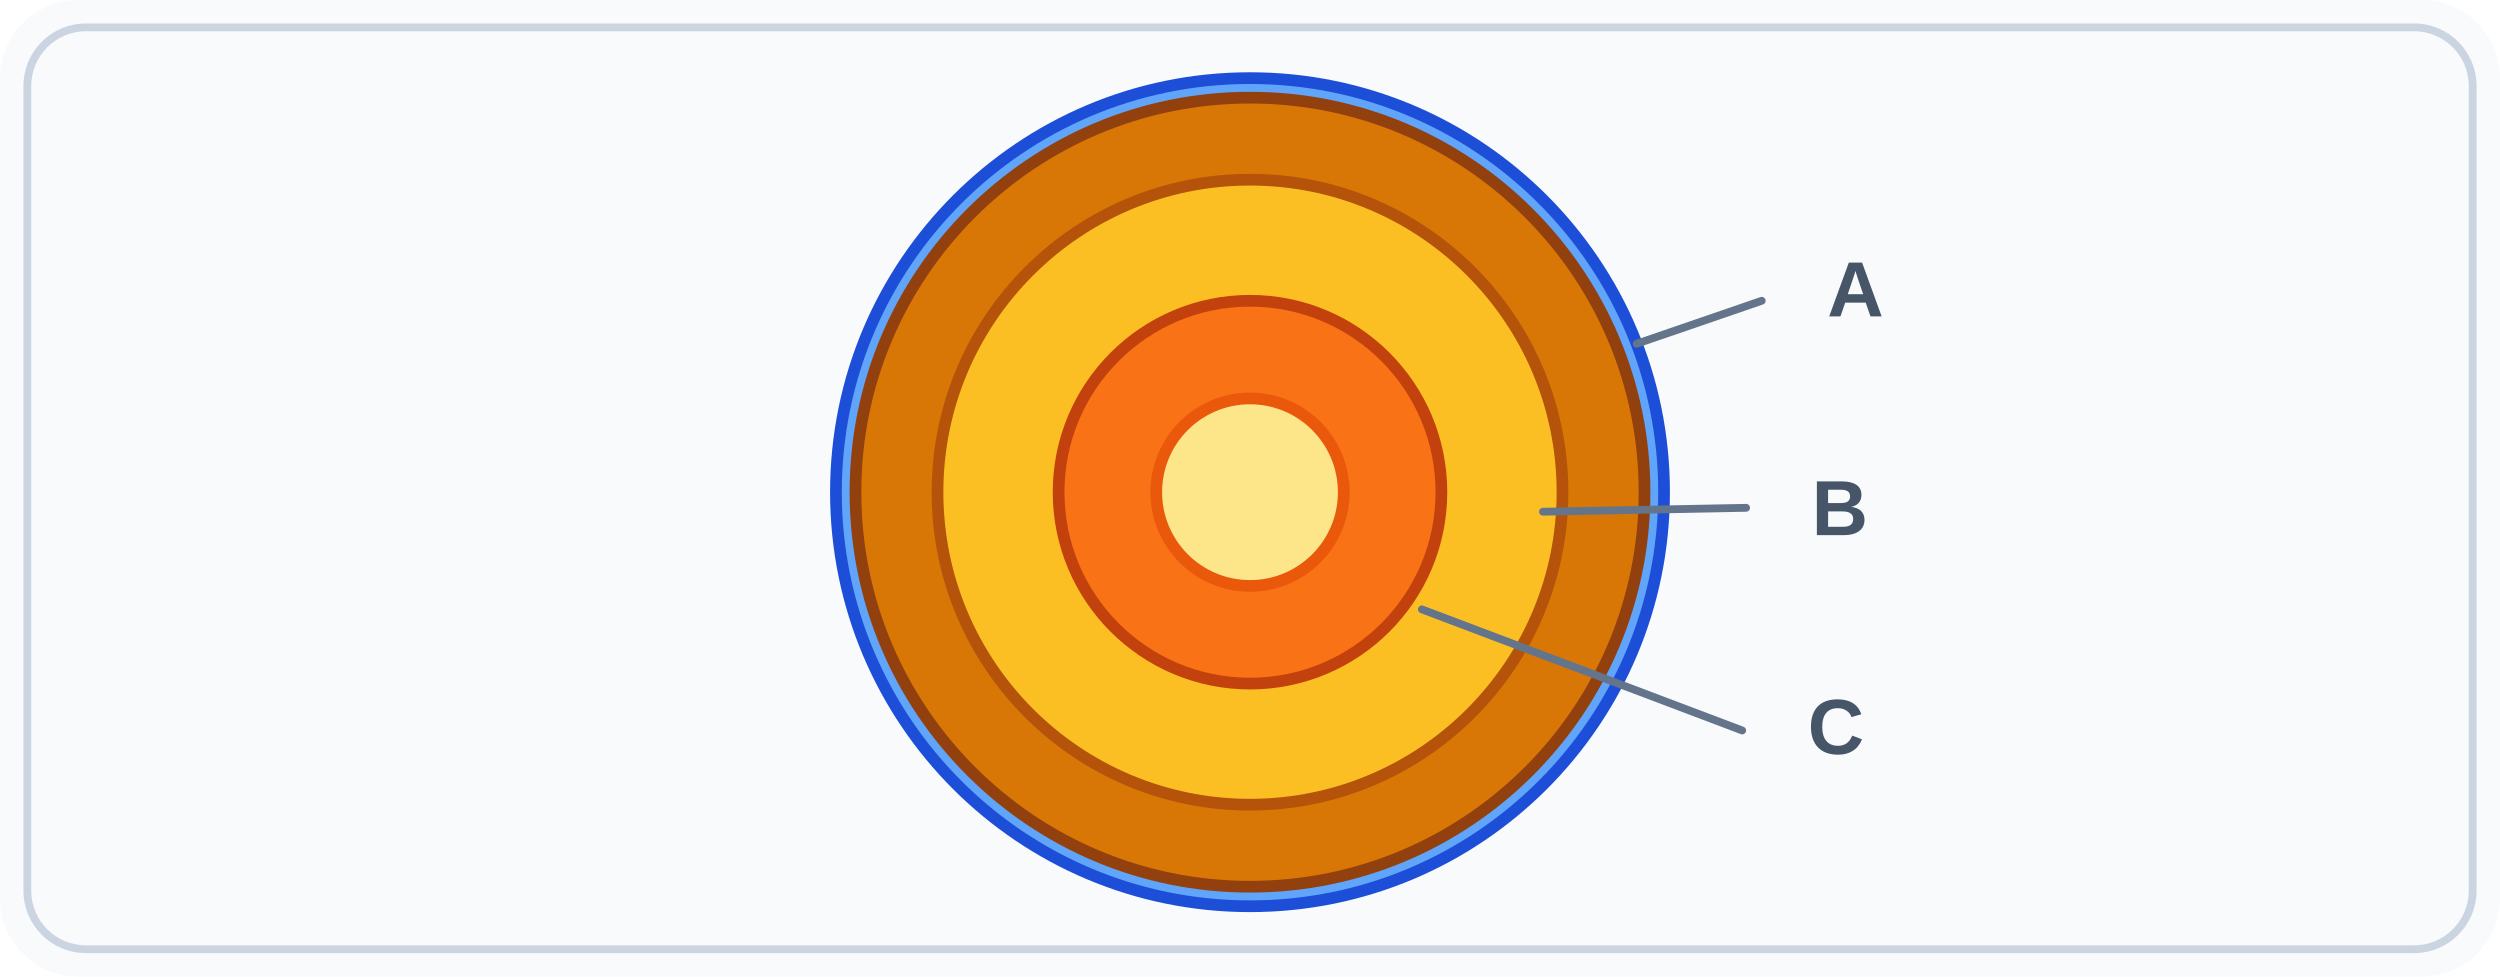
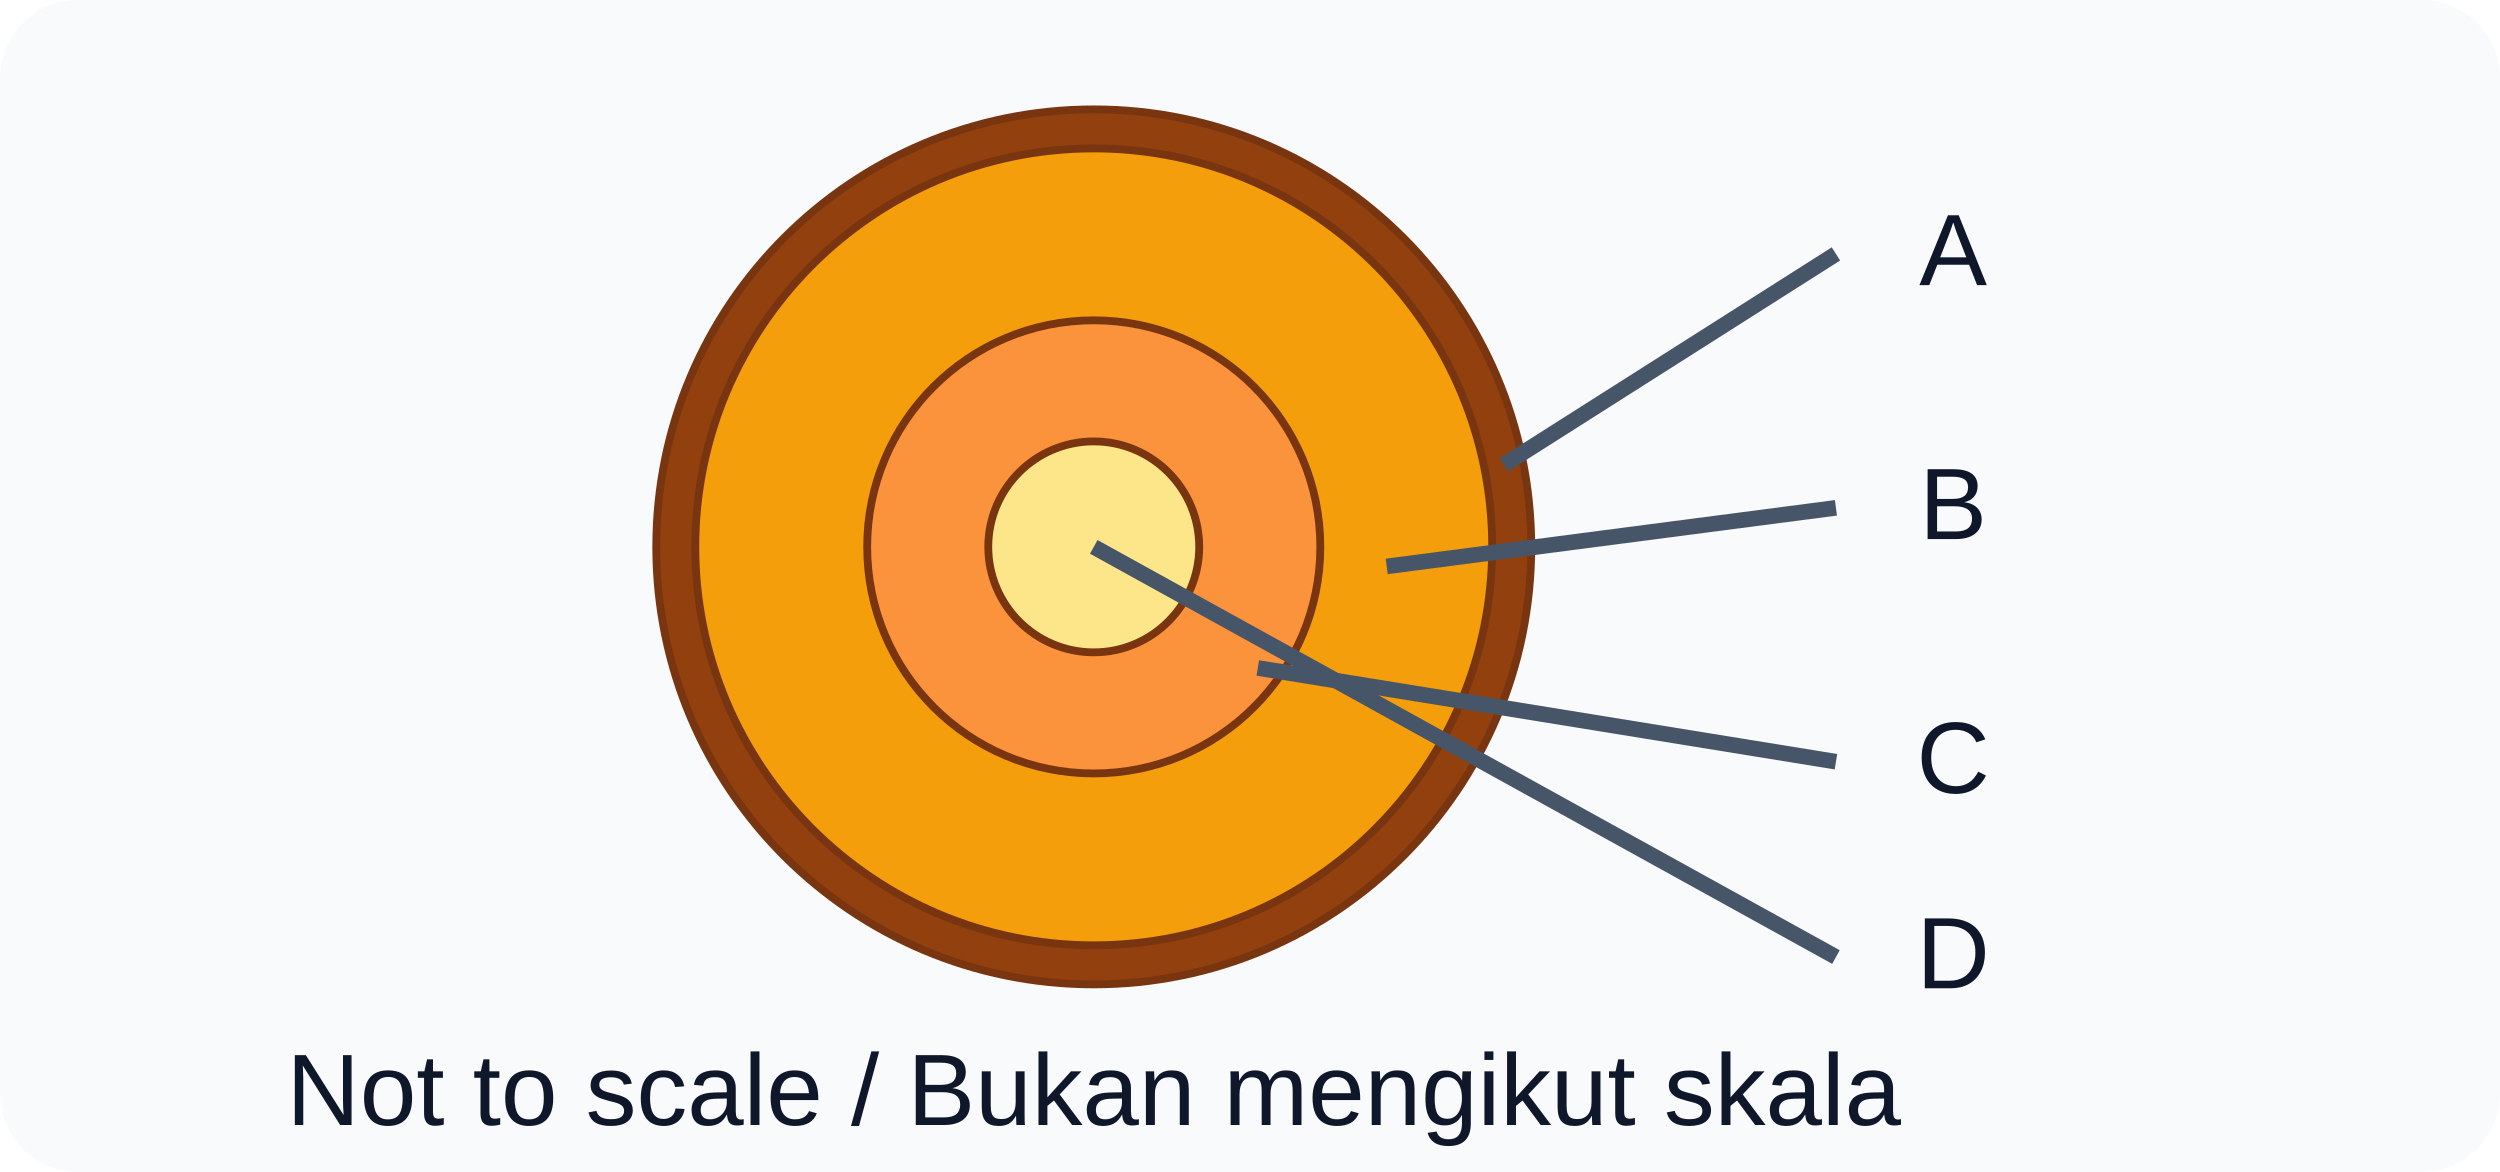
- <svg xmlns="http://www.w3.org/2000/svg" viewBox="0 0 640 250" role="img" aria-label="Concentric cross-section of the Earth's internal layers">
-   <rect width="640" height="250" rx="20" fill="#F8FAFC" />
-   <rect x="7" y="7" width="626" height="236" rx="15" fill="none" stroke="#CBD5E1" stroke-width="2" />
-   <circle cx="320" cy="126" r="106" fill="#60A5FA" stroke="#1D4ED8" stroke-width="3" />
-   <circle cx="320" cy="126" r="101" fill="#D97706" stroke="#92400E" stroke-width="3" />
-   <circle cx="320" cy="126" r="80" fill="#FBBF24" stroke="#B45309" stroke-width="3" />
-   <circle cx="320" cy="126" r="49" fill="#F97316" stroke="#C2410C" stroke-width="3" />
-   <circle cx="320" cy="126" r="24" fill="#FDE68A" stroke="#EA580C" stroke-width="3" />
-   <text x="475" y="81" font-family="Arial,sans-serif" font-size="20" font-weight="600" fill="#475569" text-anchor="middle">A</text>
-   <line x1="451" y1="77" x2="419" y2="88" stroke="#64748B" stroke-width="2" stroke-linecap="round" />
-   <text x="471" y="137" font-family="Arial,sans-serif" font-size="20" font-weight="600" fill="#475569" text-anchor="middle">B</text>
-   <line x1="447" y1="130" x2="395" y2="131" stroke="#64748B" stroke-width="2" stroke-linecap="round" />
-   <text x="470" y="193" font-family="Arial,sans-serif" font-size="20" font-weight="600" fill="#475569" text-anchor="middle">C</text>
-   <line x1="446" y1="187" x2="364" y2="156" stroke="#64748B" stroke-width="2" stroke-linecap="round" />
+ <svg xmlns="http://www.w3.org/2000/svg" viewBox="0 0 640 300" role="img" aria-label="Four nested internal Earth layers labelled from outside A to centre D">
+   <rect width="640" height="300" rx="20" fill="#F8FAFC" />
+   <g font-family="Arial,sans-serif" font-size="26" fill="#0F172A">
+     <circle cx="280" cy="140" r="112" fill="#92400E" stroke="#78350F" stroke-width="2" />
+     <circle cx="280" cy="140" r="102" fill="#F59E0B" stroke="#78350F" stroke-width="2" />
+     <circle cx="280" cy="140" r="58" fill="#FB923C" stroke="#78350F" stroke-width="2" />
+     <circle cx="280" cy="140" r="27" fill="#FDE68A" stroke="#78350F" stroke-width="2" />
+     <line x1="470" y1="65" x2="385" y2="119" stroke="#475569" stroke-width="4" />
+     <text x="500" y="73" text-anchor="middle">A</text>
+     <line x1="470" y1="130" x2="355" y2="145" stroke="#475569" stroke-width="4" />
+     <text x="500" y="138" text-anchor="middle">B</text>
+     <line x1="470" y1="195" x2="322" y2="171" stroke="#475569" stroke-width="4" />
+     <text x="500" y="203" text-anchor="middle">C</text>
+     <line x1="470" y1="245" x2="280" y2="140" stroke="#475569" stroke-width="4" />
+     <text x="500" y="253" text-anchor="middle">D</text>
+     <text x="280" y="288" text-anchor="middle">Not to scale / Bukan mengikut skala</text>
+   </g>
</svg>
